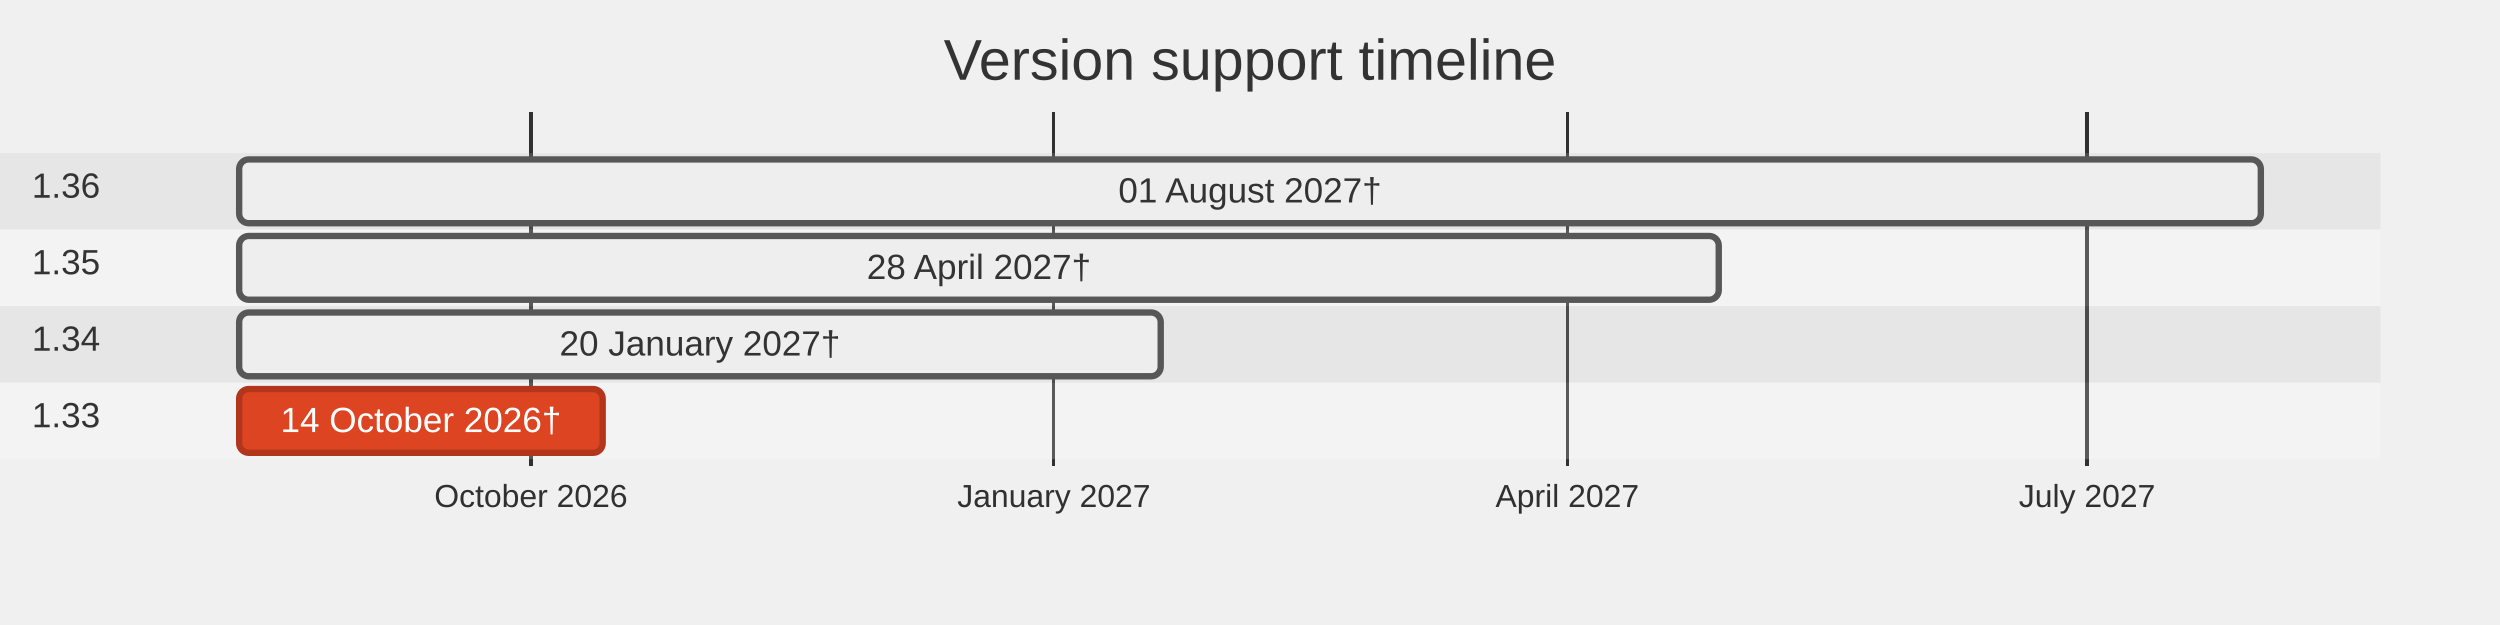
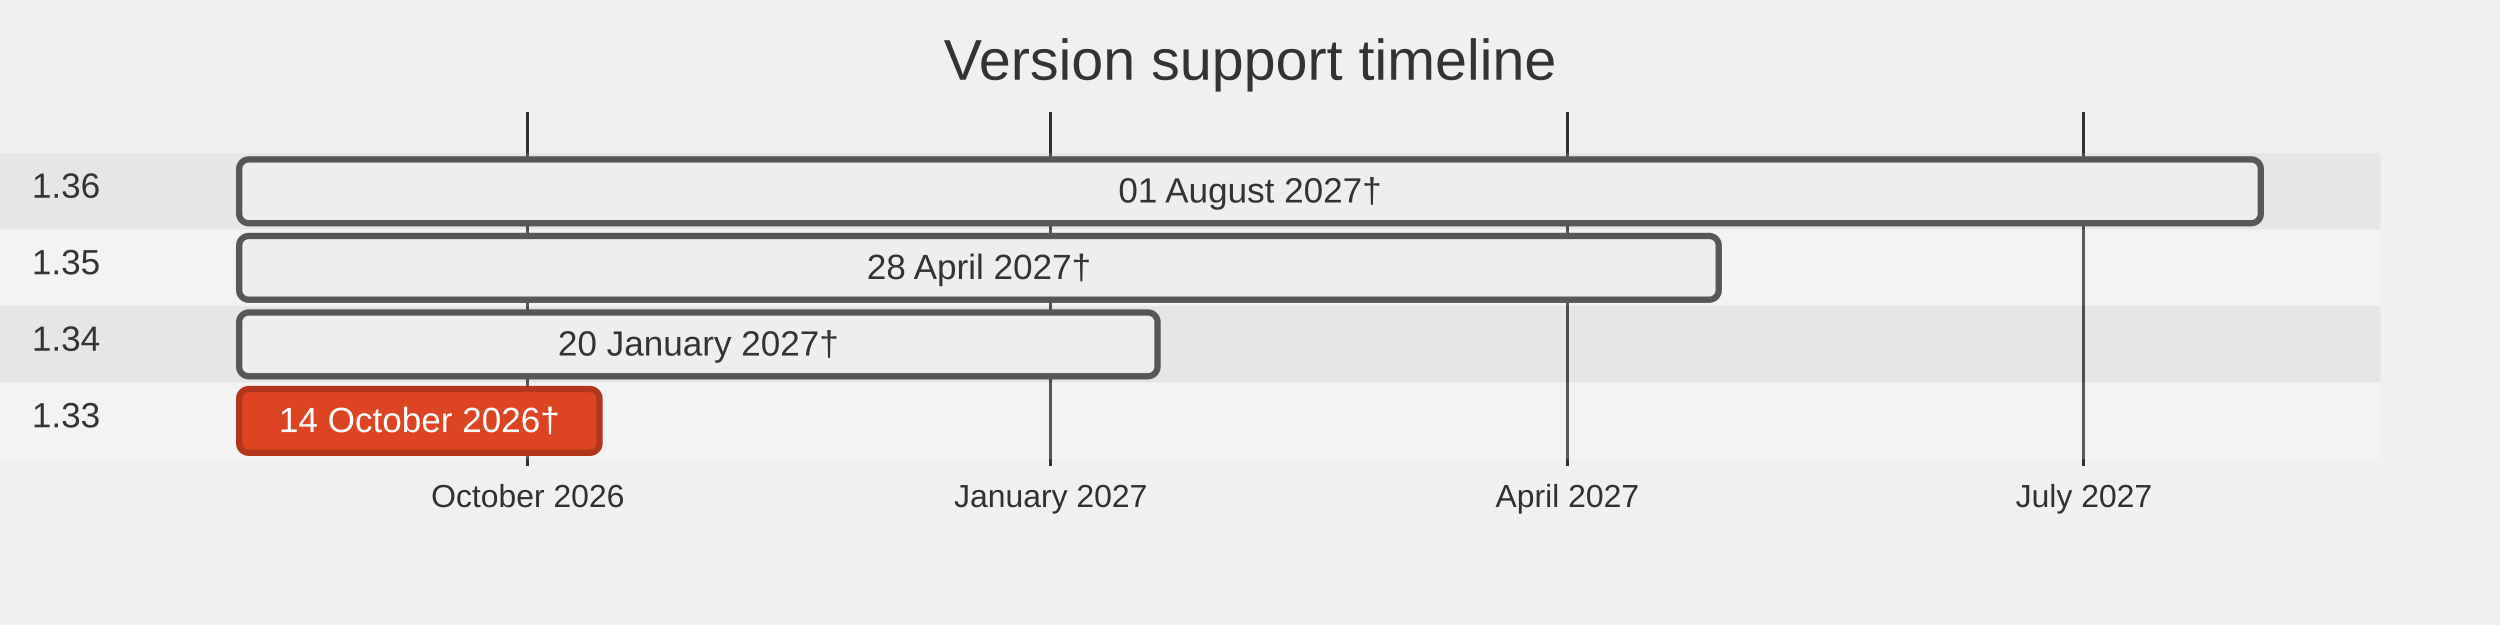
<svg xmlns="http://www.w3.org/2000/svg" id="my-svg" width="100%" viewBox="0 0 784 196" style="max-width: 784px; background-color: white;" role="graphics-document document" aria-roledescription="gantt">
  <style>#my-svg{font-family:"trebuchet ms",verdana,arial,sans-serif;font-size:16px;fill:#000000;}@keyframes edge-animation-frame{from{stroke-dashoffset:0;}}@keyframes dash{to{stroke-dashoffset:0;}}#my-svg .edge-animation-slow{stroke-dasharray:9,5!important;stroke-dashoffset:900;animation:dash 50s linear infinite;stroke-linecap:round;}#my-svg .edge-animation-fast{stroke-dasharray:9,5!important;stroke-dashoffset:900;animation:dash 20s linear infinite;stroke-linecap:round;}#my-svg .error-icon{fill:#552222;}#my-svg .error-text{fill:#552222;stroke:#552222;}#my-svg .edge-thickness-normal{stroke-width:1px;}#my-svg .edge-thickness-thick{stroke-width:3.5px;}#my-svg .edge-pattern-solid{stroke-dasharray:0;}#my-svg .edge-thickness-invisible{stroke-width:0;fill:none;}#my-svg .edge-pattern-dashed{stroke-dasharray:3;}#my-svg .edge-pattern-dotted{stroke-dasharray:2;}#my-svg .marker{fill:#666;stroke:#666;}#my-svg .marker.cross{stroke:#666;}#my-svg svg{font-family:"trebuchet ms",verdana,arial,sans-serif;font-size:16px;}#my-svg p{margin:0;}#my-svg .mermaid-main-font{font-family:"trebuchet ms",verdana,arial,sans-serif;}#my-svg .exclude-range{fill:#eeeeee;}#my-svg .section{stroke:none;opacity:0.2;}#my-svg .section0{fill:hsl(0, 0%, 73.922%);}#my-svg .section2{fill:hsl(0, 0%, 73.922%);}#my-svg .section1,#my-svg .section3{fill:white;opacity:0.2;}#my-svg .sectionTitle0{fill:#333;}#my-svg .sectionTitle1{fill:#333;}#my-svg .sectionTitle2{fill:#333;}#my-svg .sectionTitle3{fill:#333;}#my-svg .sectionTitle{text-anchor:start;font-family:"trebuchet ms",verdana,arial,sans-serif;}#my-svg .grid .tick{stroke:hsl(0, 0%, 90%);opacity:0.8;shape-rendering:crispEdges;}#my-svg .grid .tick text{font-family:"trebuchet ms",verdana,arial,sans-serif;fill:#000000;}#my-svg .grid path{stroke-width:0;}#my-svg .today{fill:none;stroke:#d42;stroke-width:2px;}#my-svg .task{stroke-width:2;}#my-svg .taskText{text-anchor:middle;font-family:"trebuchet ms",verdana,arial,sans-serif;}#my-svg .taskTextOutsideRight{fill:#333;text-anchor:start;font-family:"trebuchet ms",verdana,arial,sans-serif;}#my-svg .taskTextOutsideLeft{fill:#333;text-anchor:end;}#my-svg .task.clickable{cursor:pointer;}#my-svg .taskText.clickable{cursor:pointer;fill:#003163!important;font-weight:bold;}#my-svg .taskTextOutsideLeft.clickable{cursor:pointer;fill:#003163!important;font-weight:bold;}#my-svg .taskTextOutsideRight.clickable{cursor:pointer;fill:#003163!important;font-weight:bold;}#my-svg .taskText0,#my-svg .taskText1,#my-svg .taskText2,#my-svg .taskText3{fill:white;}#my-svg .task0,#my-svg .task1,#my-svg .task2,#my-svg .task3{fill:#707070;stroke:hsl(0, 0%, 33.922%);}#my-svg .taskTextOutside0,#my-svg .taskTextOutside2{fill:#333;}#my-svg .taskTextOutside1,#my-svg .taskTextOutside3{fill:#333;}#my-svg .active0,#my-svg .active1,#my-svg .active2,#my-svg .active3{fill:#eee;stroke:hsl(0, 0%, 33.922%);}#my-svg .activeText0,#my-svg .activeText1,#my-svg .activeText2,#my-svg .activeText3{fill:#333!important;}#my-svg .done0,#my-svg .done1,#my-svg .done2,#my-svg .done3{stroke:#666;fill:#bbb;stroke-width:2;}#my-svg .doneText0,#my-svg .doneText1,#my-svg .doneText2,#my-svg .doneText3{fill:#333!important;}#my-svg .doneText0.taskTextOutsideLeft,#my-svg .doneText0.taskTextOutsideRight,#my-svg .doneText1.taskTextOutsideLeft,#my-svg .doneText1.taskTextOutsideRight,#my-svg .doneText2.taskTextOutsideLeft,#my-svg .doneText2.taskTextOutsideRight,#my-svg .doneText3.taskTextOutsideLeft,#my-svg .doneText3.taskTextOutsideRight{fill:#333!important;}#my-svg .crit0,#my-svg .crit1,#my-svg .crit2,#my-svg .crit3{stroke:hsl(10.909, 73.333%, 40%);fill:#d42;stroke-width:2;}#my-svg .activeCrit0,#my-svg .activeCrit1,#my-svg .activeCrit2,#my-svg .activeCrit3{stroke:hsl(10.909, 73.333%, 40%);fill:#eee;stroke-width:2;}#my-svg .doneCrit0,#my-svg .doneCrit1,#my-svg .doneCrit2,#my-svg .doneCrit3{stroke:hsl(10.909, 73.333%, 40%);fill:#bbb;stroke-width:2;cursor:pointer;shape-rendering:crispEdges;}#my-svg .milestone{transform:rotate(45deg) scale(0.8,0.8);}#my-svg .milestoneText{font-style:italic;}#my-svg .doneCritText0,#my-svg .doneCritText1,#my-svg .doneCritText2,#my-svg .doneCritText3{fill:#333!important;}#my-svg .doneCritText0.taskTextOutsideLeft,#my-svg .doneCritText0.taskTextOutsideRight,#my-svg .doneCritText1.taskTextOutsideLeft,#my-svg .doneCritText1.taskTextOutsideRight,#my-svg .doneCritText2.taskTextOutsideLeft,#my-svg .doneCritText2.taskTextOutsideRight,#my-svg .doneCritText3.taskTextOutsideLeft,#my-svg .doneCritText3.taskTextOutsideRight{fill:#333!important;}#my-svg .vert{stroke:#d42;}#my-svg .vertText{font-size:15px;text-anchor:middle;fill:#d42!important;}#my-svg .activeCritText0,#my-svg .activeCritText1,#my-svg .activeCritText2,#my-svg .activeCritText3{fill:#333!important;}#my-svg .titleText{text-anchor:middle;font-size:18px;fill:#333;font-family:"trebuchet ms",verdana,arial,sans-serif;}#my-svg .node .neo-node{stroke:#999;}#my-svg [data-look="neo"].node rect,#my-svg [data-look="neo"].cluster rect,#my-svg [data-look="neo"].node polygon{stroke:url(#my-svg-gradient);filter:drop-shadow( 1px 2px 2px rgba(185,185,185,1));}#my-svg [data-look="neo"].swimlane.cluster rect{filter:none;}#my-svg [data-look="neo"].node path{stroke:url(#my-svg-gradient);stroke-width:1px;}#my-svg [data-look="neo"].node .outer-path{filter:drop-shadow( 1px 2px 2px rgba(185,185,185,1));}#my-svg [data-look="neo"].node .neo-line path{stroke:#999;filter:none;}#my-svg [data-look="neo"].node circle{stroke:url(#my-svg-gradient);filter:drop-shadow( 1px 2px 2px rgba(185,185,185,1));}#my-svg [data-look="neo"].node circle .state-start{fill:#000000;}#my-svg [data-look="neo"].icon-shape .icon{fill:url(#my-svg-gradient);filter:drop-shadow( 1px 2px 2px rgba(185,185,185,1));}#my-svg [data-look="neo"].icon-shape .icon-neo path{stroke:url(#my-svg-gradient);filter:drop-shadow( 1px 2px 2px rgba(185,185,185,1));}#my-svg :root{--mermaid-font-family:"trebuchet ms",verdana,arial,sans-serif;}</style>
  <g />
  <g class="grid" transform="translate(75, 146)" fill="none" font-size="10" font-family="sans-serif" text-anchor="middle">
    <path class="domain" stroke="currentColor" d="M0.5,-111V0.5H634.5V-111" />
-     <g class="tick" opacity="1" transform="translate(91.5,0)">
+     <g class="tick" opacity="1" transform="translate(90.5,0)">
      <line stroke="currentColor" y2="-111" />
      <text fill="#000" y="3" dy="1em" stroke="none" font-size="10" style="text-anchor: middle;"> October 2026</text>
    </g>
-     <g class="tick" opacity="1" transform="translate(255.5,0)">
+     <g class="tick" opacity="1" transform="translate(254.5,0)">
      <line stroke="currentColor" y2="-111" />
      <text fill="#000" y="3" dy="1em" stroke="none" font-size="10" style="text-anchor: middle;"> January 2027</text>
    </g>
    <g class="tick" opacity="1" transform="translate(416.5,0)">
      <line stroke="currentColor" y2="-111" />
      <text fill="#000" y="3" dy="1em" stroke="none" font-size="10" style="text-anchor: middle;"> April 2027</text>
    </g>
-     <g class="tick" opacity="1" transform="translate(579.5,0)">
+     <g class="tick" opacity="1" transform="translate(578.5,0)">
      <line stroke="currentColor" y2="-111" />
      <text fill="#000" y="3" dy="1em" stroke="none" font-size="10" style="text-anchor: middle;"> July 2027</text>
    </g>
  </g>
  <g>
    <rect x="0" y="48" width="746.5" height="24" class="section section0" />
    <rect x="0" y="72" width="746.5" height="24" class="section section1" />
    <rect x="0" y="96" width="746.5" height="24" class="section section2" />
    <rect x="0" y="120" width="746.5" height="24" class="section section3" />
  </g>
  <g>
    <rect id="my-svg-task1" rx="3" ry="3" x="75" y="50" width="634" height="20" transform-origin="392px 60px" class="task active0" />
    <rect id="my-svg-task2" rx="3" ry="3" x="75" y="74" width="464" height="20" transform-origin="307px 84px" class="task active1" />
-     <rect id="my-svg-task3" rx="3" ry="3" x="75" y="98" width="289" height="20" transform-origin="219.5px 108px" class="task active2" />
-     <rect id="my-svg-task4" rx="3" ry="3" x="75" y="122" width="114" height="20" transform-origin="132px 132px" class="task crit3" />
+     <rect id="my-svg-task3" rx="3" ry="3" x="75" y="98" width="288" height="20" transform-origin="219px 108px" class="task active2" />
+     <rect id="my-svg-task4" rx="3" ry="3" x="75" y="122" width="113" height="20" transform-origin="131.5px 132px" class="task crit3" />
    <text id="my-svg-task1-text" font-size="11" x="392" y="63.5" class="taskText taskText0 activeText0 width-93.47900390625">01 August 2027†     </text>
    <text id="my-svg-task2-text" font-size="11" x="307" y="87.5" class="taskText taskText1 activeText1 width-80.12646484375">28 April 2027†      </text>
-     <text id="my-svg-task3-text" font-size="11" x="219.5" y="111.5" class="taskText taskText2 activeText2 width-96.685546875">20 January 2027†    </text>
-     <text id="my-svg-task4-text" font-size="11" x="132" y="135.5" class="taskText taskText3  critText3 width-99.005859375">14 October 2026†    </text>
+     <text id="my-svg-task3-text" font-size="11" x="219" y="111.5" class="taskText taskText2 activeText2 width-96.685546875">20 January 2027†    </text>
+     <text id="my-svg-task4-text" font-size="11" x="131.5" y="135.5" class="taskText taskText3  critText3 width-99.005859375">14 October 2026†    </text>
  </g>
  <g>
    <text dy="0em" x="10" y="62" font-size="11" class="sectionTitle sectionTitle0">
      <tspan alignment-baseline="central" x="10">1.36</tspan>
    </text>
    <text dy="0em" x="10" y="86" font-size="11" class="sectionTitle sectionTitle1">
      <tspan alignment-baseline="central" x="10">1.35</tspan>
    </text>
    <text dy="0em" x="10" y="110" font-size="11" class="sectionTitle sectionTitle2">
      <tspan alignment-baseline="central" x="10">1.34</tspan>
    </text>
    <text dy="0em" x="10" y="134" font-size="11" class="sectionTitle sectionTitle3">
      <tspan alignment-baseline="central" x="10">1.33</tspan>
    </text>
  </g>
  <text x="392" y="25" class="titleText">Version support timeline</text>
</svg>
